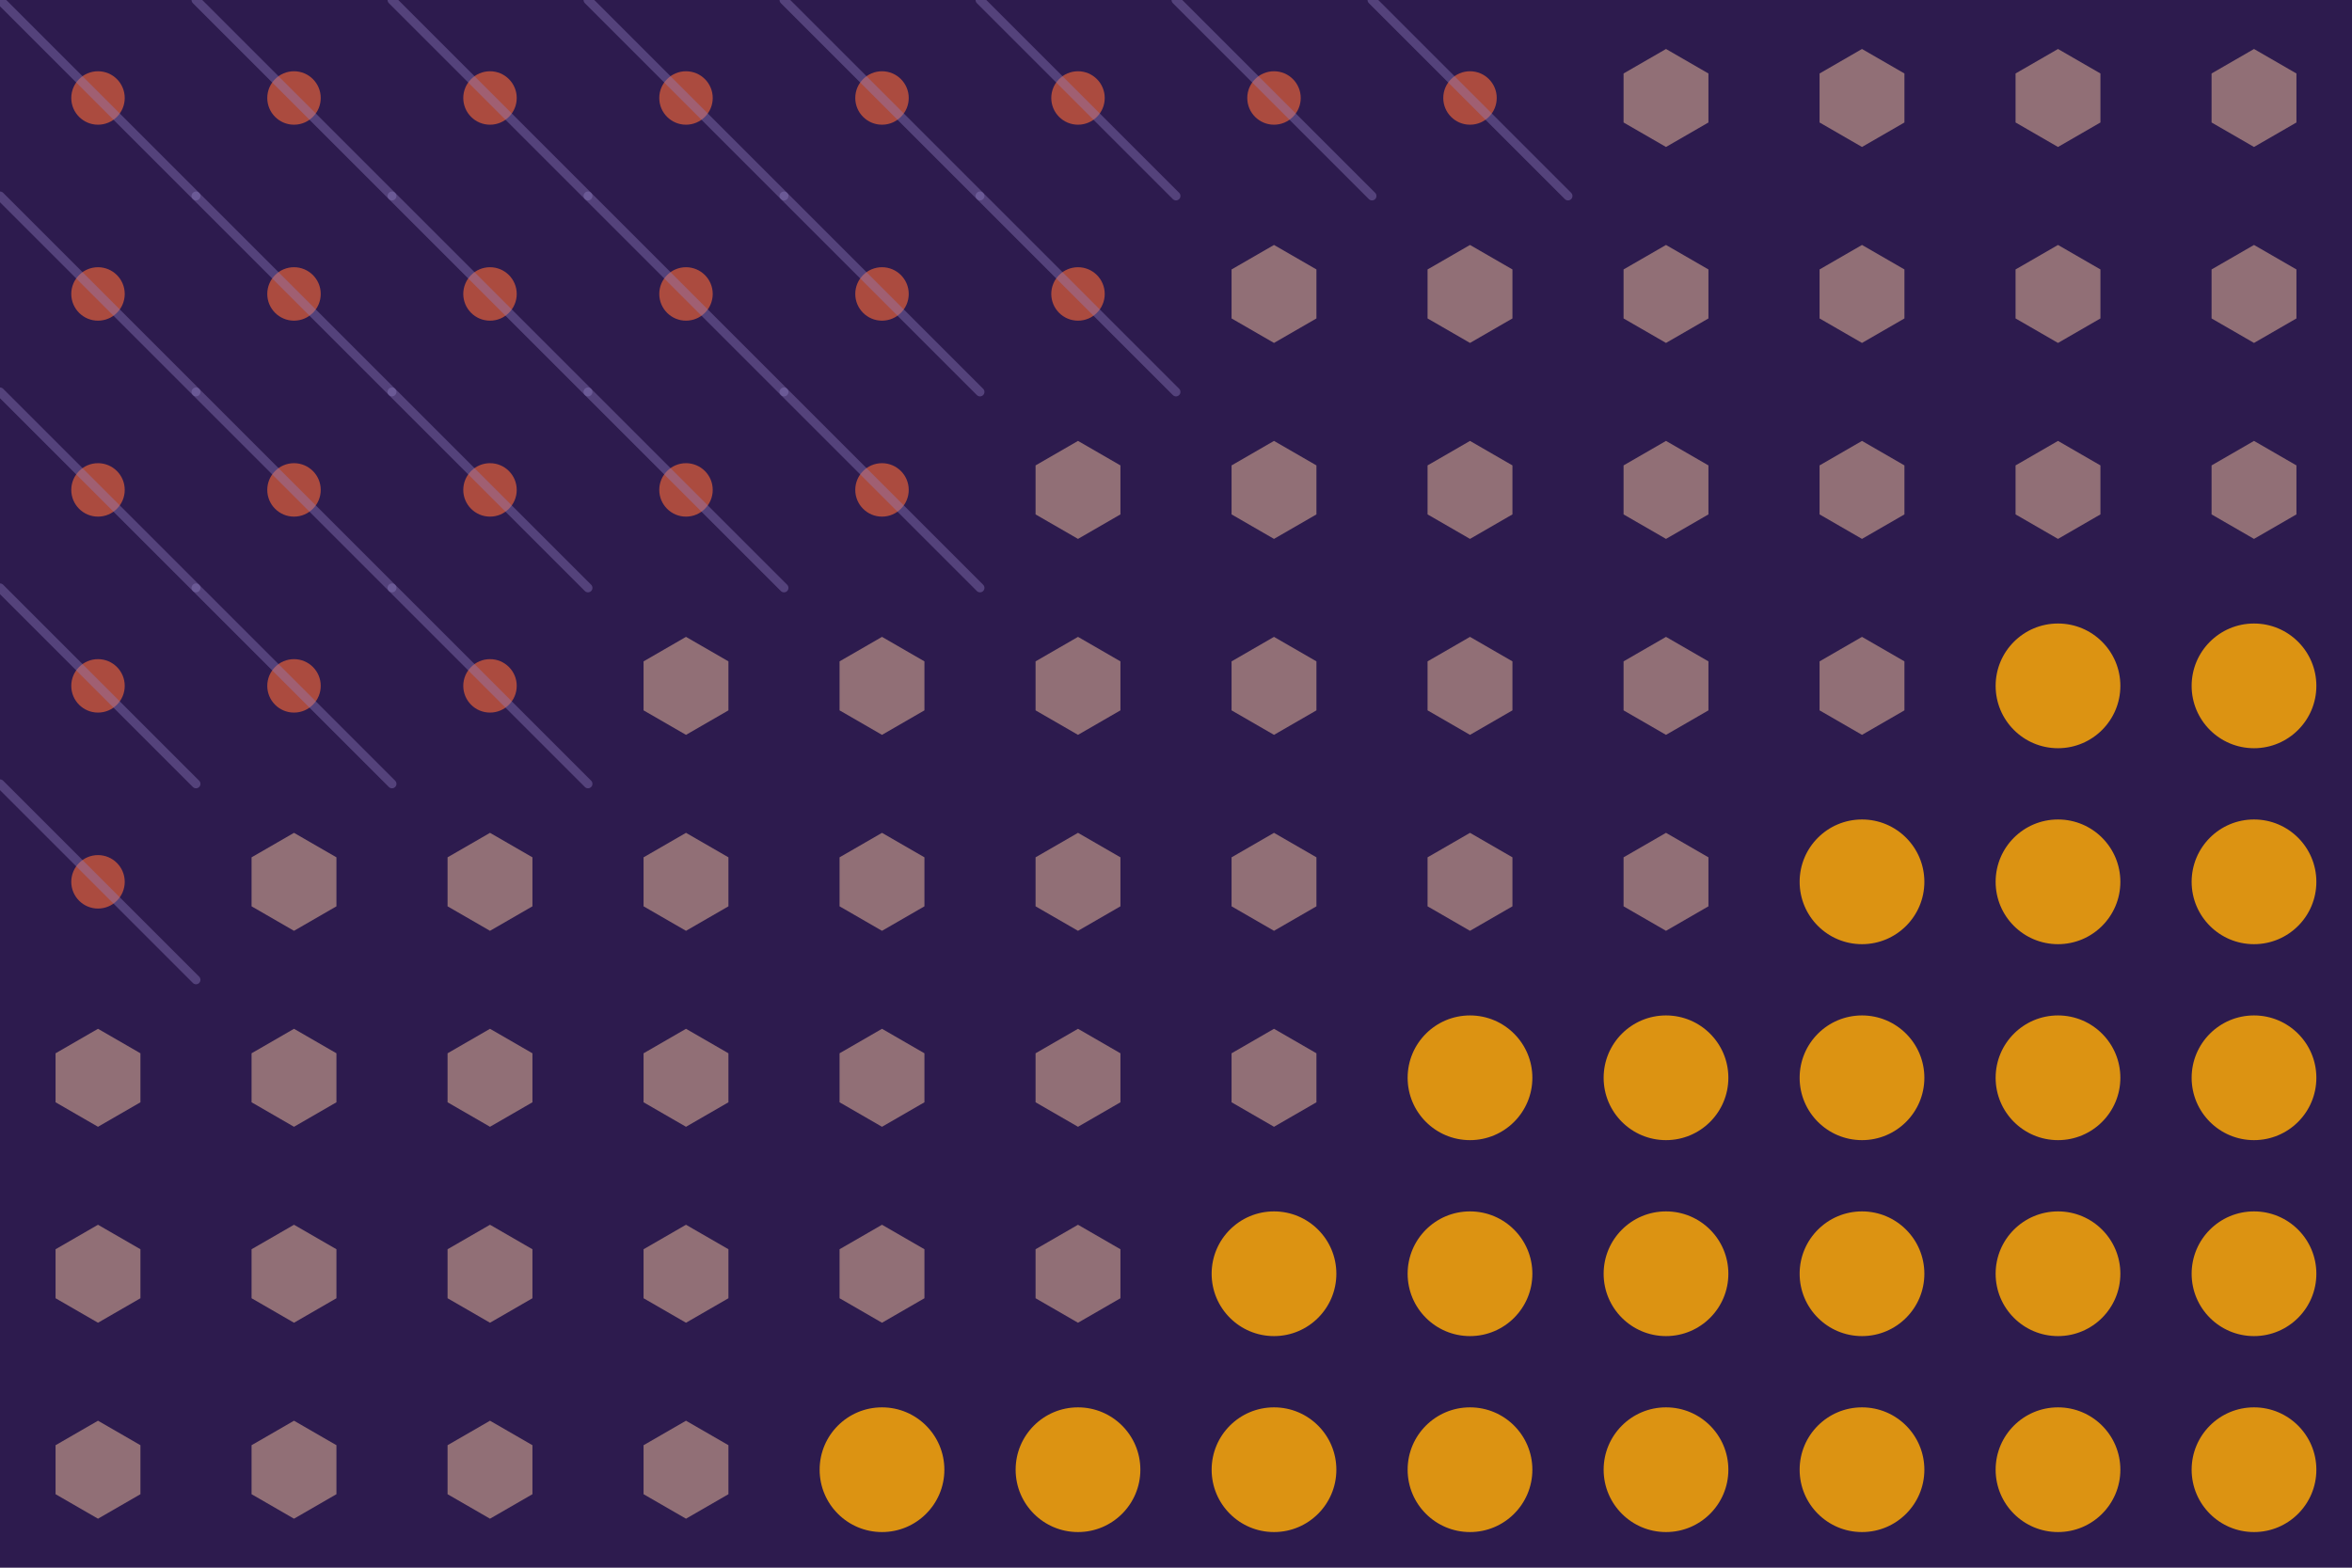
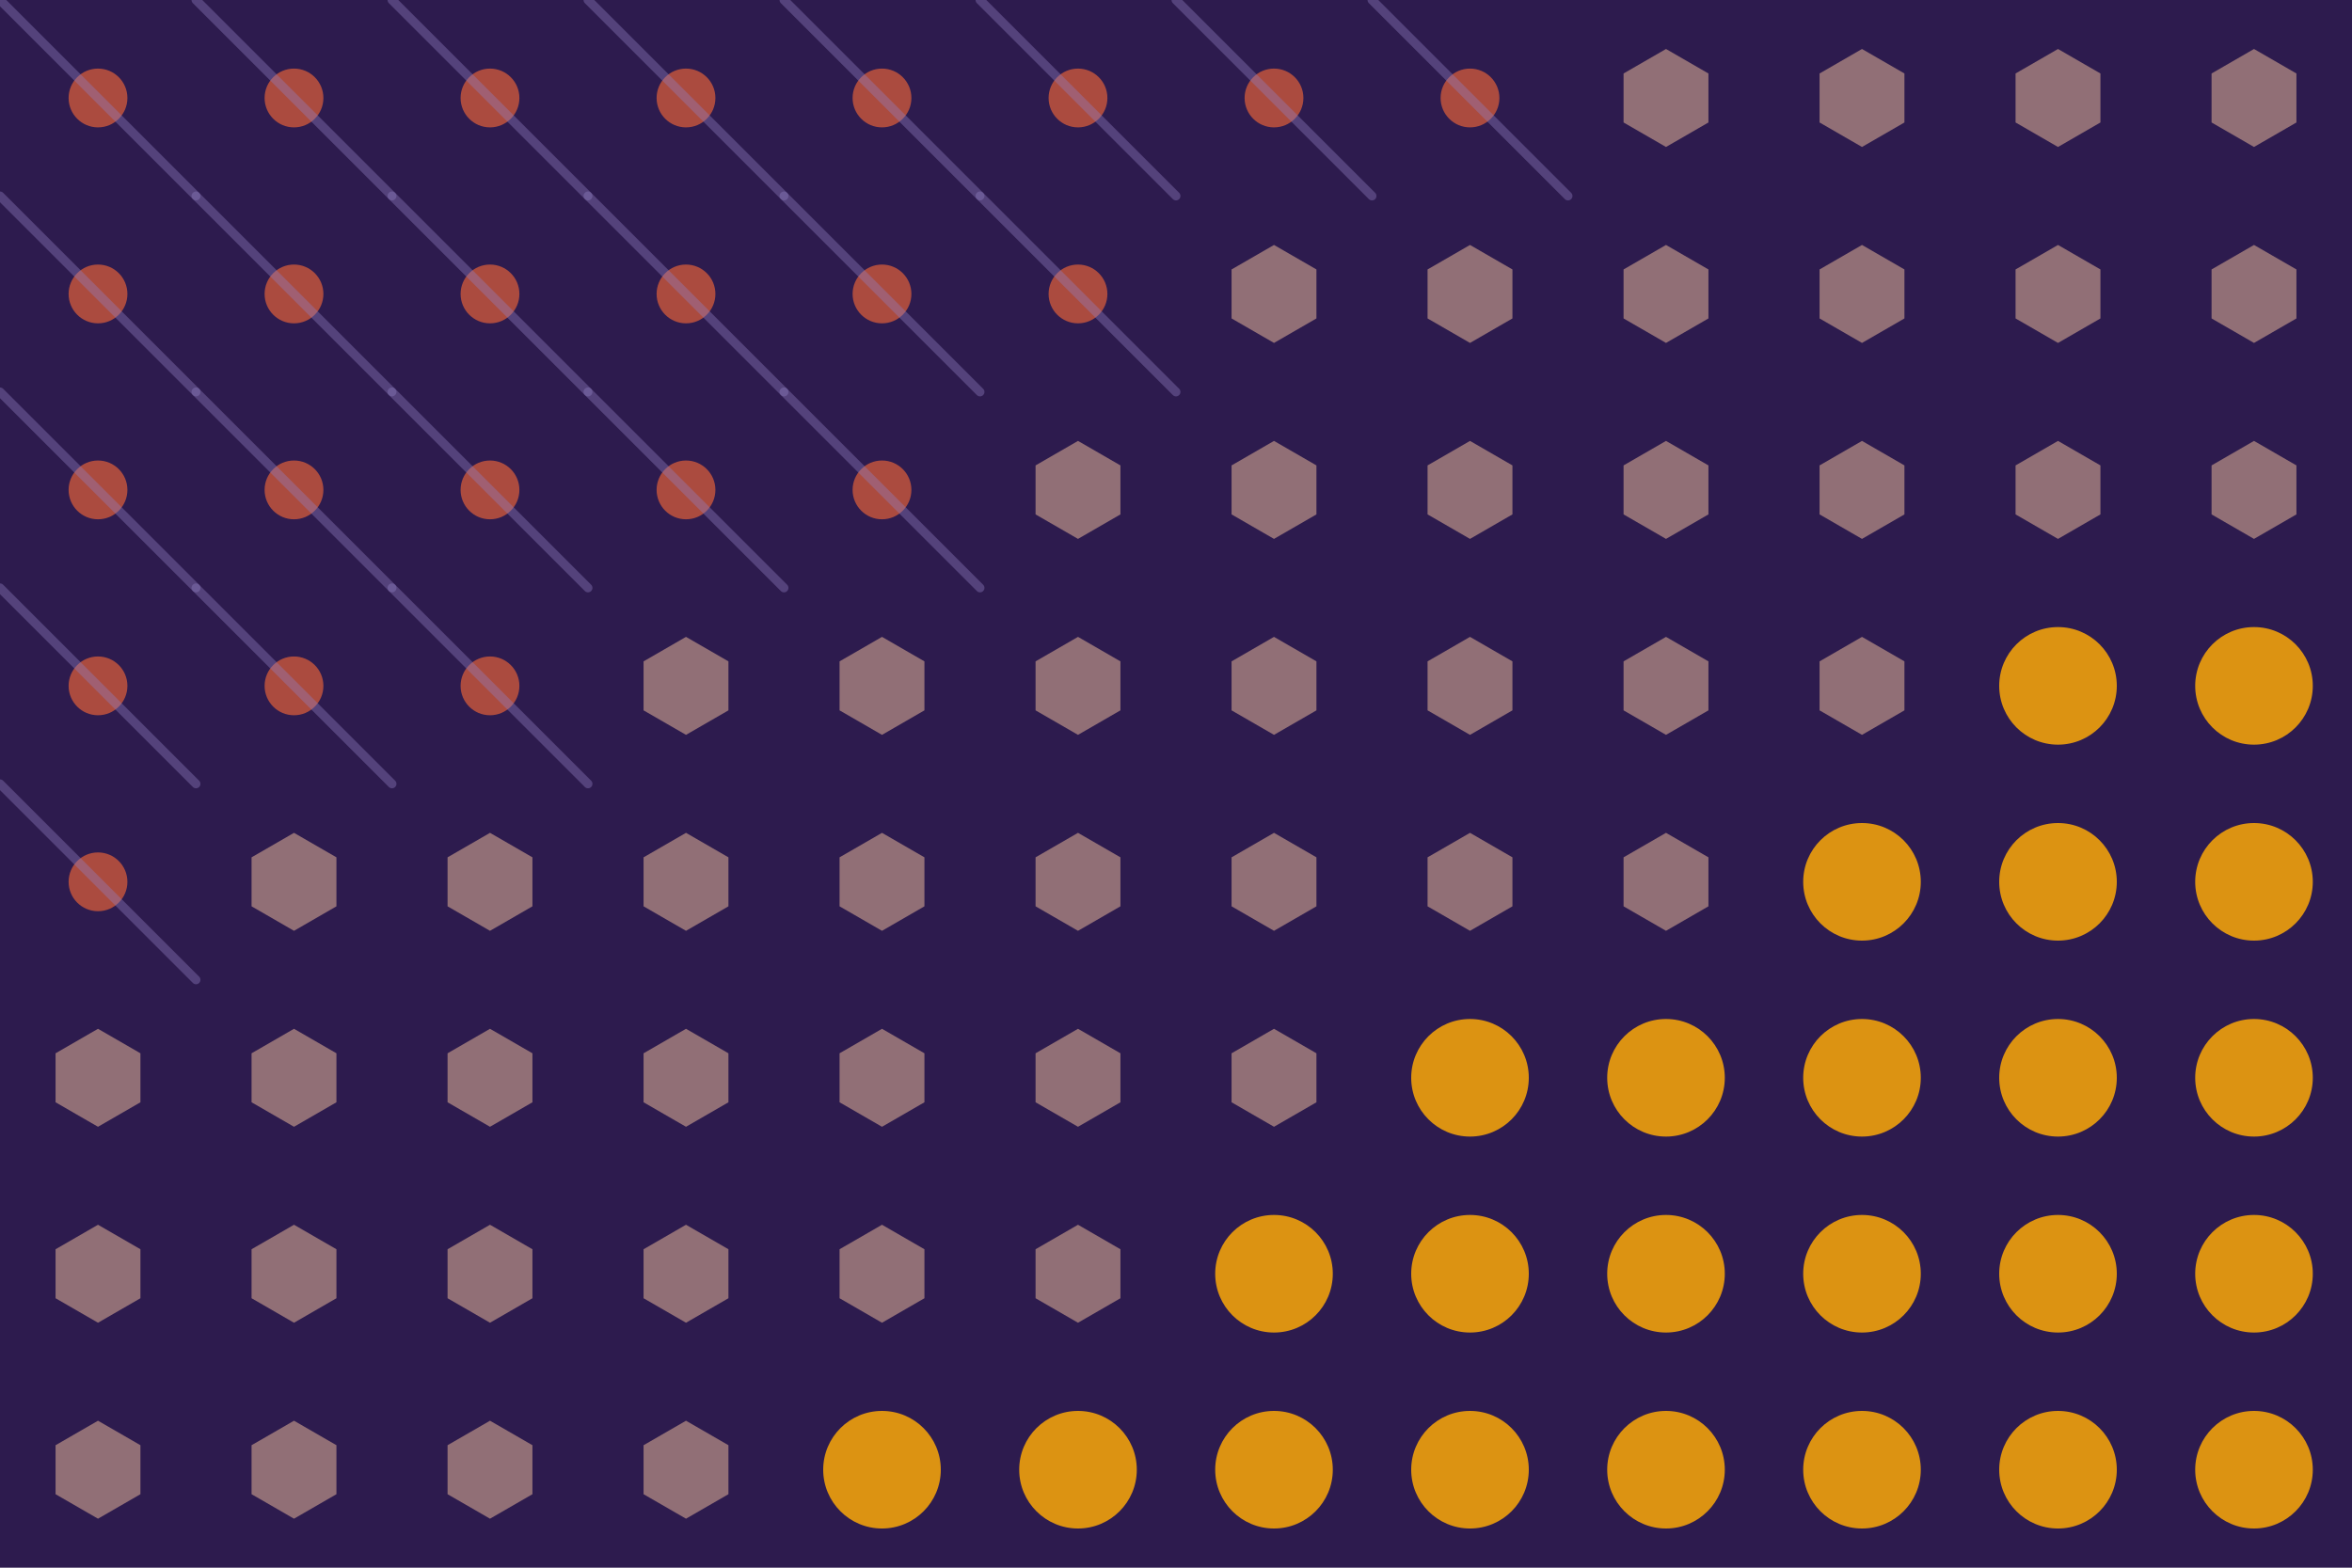
<svg xmlns="http://www.w3.org/2000/svg" width="264" height="176" viewBox="0 0 264 176">
  <rect width="100%" height="100%" fill="#2d1b4e" />
-   <circle cx="11.0" cy="11.0" r="3.0" fill="#ff6b35" opacity="0.6" />
+   <circle cx="11.0" cy="11.0" r="3.3" fill="#ff6b35" opacity="0.6" />
  <line x1="0.0" y1="0.0" x2="22.0" y2="22.0" stroke="#8e7dbe" stroke-width="1.0" stroke-linecap="round" opacity="0.4" />
-   <circle cx="33.0" cy="11.0" r="3.0" fill="#ff6b35" opacity="0.6" />
+   <circle cx="33.0" cy="11.0" r="3.3" fill="#ff6b35" opacity="0.6" />
  <line x1="22.0" y1="0.0" x2="44.0" y2="22.0" stroke="#8e7dbe" stroke-width="1.0" stroke-linecap="round" opacity="0.4" />
-   <circle cx="55.0" cy="11.0" r="3.0" fill="#ff6b35" opacity="0.6" />
+   <circle cx="55.0" cy="11.0" r="3.3" fill="#ff6b35" opacity="0.6" />
  <line x1="44.0" y1="0.0" x2="66.0" y2="22.0" stroke="#8e7dbe" stroke-width="1.0" stroke-linecap="round" opacity="0.4" />
-   <circle cx="77.0" cy="11.0" r="3.0" fill="#ff6b35" opacity="0.6" />
+   <circle cx="77.0" cy="11.0" r="3.3" fill="#ff6b35" opacity="0.6" />
  <line x1="66.0" y1="0.0" x2="88.0" y2="22.0" stroke="#8e7dbe" stroke-width="1.0" stroke-linecap="round" opacity="0.4" />
-   <circle cx="99.0" cy="11.0" r="3.0" fill="#ff6b35" opacity="0.6" />
+   <circle cx="99.0" cy="11.0" r="3.3" fill="#ff6b35" opacity="0.6" />
  <line x1="88.0" y1="0.0" x2="110.0" y2="22.0" stroke="#8e7dbe" stroke-width="1.0" stroke-linecap="round" opacity="0.4" />
-   <circle cx="121.0" cy="11.0" r="3.0" fill="#ff6b35" opacity="0.6" />
+   <circle cx="121.0" cy="11.0" r="3.3" fill="#ff6b35" opacity="0.6" />
  <line x1="110.0" y1="0.0" x2="132.0" y2="22.0" stroke="#8e7dbe" stroke-width="1.0" stroke-linecap="round" opacity="0.4" />
-   <circle cx="143.0" cy="11.0" r="3.0" fill="#ff6b35" opacity="0.6" />
+   <circle cx="143.0" cy="11.0" r="3.3" fill="#ff6b35" opacity="0.6" />
  <line x1="132.0" y1="0.0" x2="154.0" y2="22.0" stroke="#8e7dbe" stroke-width="1.0" stroke-linecap="round" opacity="0.4" />
-   <circle cx="165.0" cy="11.0" r="3.0" fill="#ff6b35" opacity="0.6" />
+   <circle cx="165.0" cy="11.0" r="3.3" fill="#ff6b35" opacity="0.6" />
  <line x1="154.0" y1="0.0" x2="176.0" y2="22.0" stroke="#8e7dbe" stroke-width="1.0" stroke-linecap="round" opacity="0.4" />
  <polygon points="191.763,13.75 187.0,16.5 182.237,13.75 182.237,8.25 187.0,5.5 191.763,8.25" fill="#f7c59f" fill-opacity="0.5" stroke-opacity="0.5" />
  <polygon points="213.763,13.75 209.0,16.5 204.237,13.75 204.237,8.25 209.0,5.5 213.763,8.25" fill="#f7c59f" fill-opacity="0.5" stroke-opacity="0.5" />
  <polygon points="235.763,13.75 231.0,16.5 226.237,13.75 226.237,8.25 231.0,5.5 235.763,8.25" fill="#f7c59f" fill-opacity="0.5" stroke-opacity="0.5" />
  <polygon points="257.763,13.75 253.0,16.5 248.237,13.75 248.237,8.25 253.0,5.5 257.763,8.25" fill="#f7c59f" fill-opacity="0.5" stroke-opacity="0.5" />
-   <circle cx="11.0" cy="33.0" r="3.0" fill="#ff6b35" opacity="0.6" />
+   <circle cx="11.0" cy="33.0" r="3.3" fill="#ff6b35" opacity="0.6" />
  <line x1="0.0" y1="22.0" x2="22.0" y2="44.0" stroke="#8e7dbe" stroke-width="1.0" stroke-linecap="round" opacity="0.4" />
-   <circle cx="33.0" cy="33.0" r="3.0" fill="#ff6b35" opacity="0.6" />
+   <circle cx="33.0" cy="33.0" r="3.3" fill="#ff6b35" opacity="0.6" />
  <line x1="22.0" y1="22.0" x2="44.0" y2="44.0" stroke="#8e7dbe" stroke-width="1.0" stroke-linecap="round" opacity="0.4" />
-   <circle cx="55.0" cy="33.0" r="3.0" fill="#ff6b35" opacity="0.6" />
+   <circle cx="55.0" cy="33.0" r="3.3" fill="#ff6b35" opacity="0.6" />
  <line x1="44.0" y1="22.0" x2="66.0" y2="44.0" stroke="#8e7dbe" stroke-width="1.0" stroke-linecap="round" opacity="0.4" />
-   <circle cx="77.0" cy="33.0" r="3.0" fill="#ff6b35" opacity="0.6" />
+   <circle cx="77.0" cy="33.0" r="3.3" fill="#ff6b35" opacity="0.6" />
  <line x1="66.0" y1="22.0" x2="88.0" y2="44.0" stroke="#8e7dbe" stroke-width="1.0" stroke-linecap="round" opacity="0.4" />
-   <circle cx="99.0" cy="33.0" r="3.0" fill="#ff6b35" opacity="0.6" />
+   <circle cx="99.0" cy="33.0" r="3.3" fill="#ff6b35" opacity="0.6" />
  <line x1="88.0" y1="22.0" x2="110.0" y2="44.0" stroke="#8e7dbe" stroke-width="1.0" stroke-linecap="round" opacity="0.4" />
-   <circle cx="121.0" cy="33.0" r="3.0" fill="#ff6b35" opacity="0.6" />
+   <circle cx="121.0" cy="33.0" r="3.3" fill="#ff6b35" opacity="0.6" />
  <line x1="110.0" y1="22.0" x2="132.0" y2="44.0" stroke="#8e7dbe" stroke-width="1.0" stroke-linecap="round" opacity="0.4" />
  <polygon points="147.763,35.75 143.0,38.5 138.237,35.75 138.237,30.25 143.0,27.5 147.763,30.25" fill="#f7c59f" fill-opacity="0.5" stroke-opacity="0.5" />
  <polygon points="169.763,35.75 165.0,38.5 160.237,35.75 160.237,30.25 165.0,27.5 169.763,30.25" fill="#f7c59f" fill-opacity="0.5" stroke-opacity="0.5" />
  <polygon points="191.763,35.75 187.0,38.5 182.237,35.75 182.237,30.25 187.0,27.5 191.763,30.25" fill="#f7c59f" fill-opacity="0.5" stroke-opacity="0.5" />
  <polygon points="213.763,35.75 209.0,38.5 204.237,35.75 204.237,30.25 209.0,27.5 213.763,30.25" fill="#f7c59f" fill-opacity="0.5" stroke-opacity="0.5" />
  <polygon points="235.763,35.75 231.0,38.5 226.237,35.75 226.237,30.25 231.0,27.5 235.763,30.25" fill="#f7c59f" fill-opacity="0.5" stroke-opacity="0.5" />
  <polygon points="257.763,35.75 253.0,38.5 248.237,35.75 248.237,30.25 253.0,27.5 257.763,30.25" fill="#f7c59f" fill-opacity="0.5" stroke-opacity="0.5" />
-   <circle cx="11.0" cy="55.0" r="3.0" fill="#ff6b35" opacity="0.6" />
+   <circle cx="11.0" cy="55.0" r="3.3" fill="#ff6b35" opacity="0.6" />
  <line x1="0.0" y1="44.0" x2="22.0" y2="66.0" stroke="#8e7dbe" stroke-width="1.0" stroke-linecap="round" opacity="0.4" />
-   <circle cx="33.0" cy="55.0" r="3.0" fill="#ff6b35" opacity="0.6" />
+   <circle cx="33.0" cy="55.0" r="3.3" fill="#ff6b35" opacity="0.6" />
  <line x1="22.0" y1="44.0" x2="44.0" y2="66.0" stroke="#8e7dbe" stroke-width="1.0" stroke-linecap="round" opacity="0.4" />
-   <circle cx="55.0" cy="55.0" r="3.0" fill="#ff6b35" opacity="0.6" />
+   <circle cx="55.0" cy="55.0" r="3.3" fill="#ff6b35" opacity="0.6" />
  <line x1="44.0" y1="44.0" x2="66.0" y2="66.0" stroke="#8e7dbe" stroke-width="1.0" stroke-linecap="round" opacity="0.4" />
-   <circle cx="77.0" cy="55.0" r="3.0" fill="#ff6b35" opacity="0.6" />
+   <circle cx="77.0" cy="55.0" r="3.3" fill="#ff6b35" opacity="0.6" />
  <line x1="66.0" y1="44.0" x2="88.0" y2="66.0" stroke="#8e7dbe" stroke-width="1.0" stroke-linecap="round" opacity="0.4" />
-   <circle cx="99.0" cy="55.0" r="3.0" fill="#ff6b35" opacity="0.6" />
+   <circle cx="99.0" cy="55.0" r="3.3" fill="#ff6b35" opacity="0.6" />
  <line x1="88.0" y1="44.0" x2="110.0" y2="66.0" stroke="#8e7dbe" stroke-width="1.0" stroke-linecap="round" opacity="0.4" />
  <polygon points="125.763,57.75 121.0,60.5 116.237,57.75 116.237,52.25 121.0,49.5 125.763,52.25" fill="#f7c59f" fill-opacity="0.5" stroke-opacity="0.5" />
  <polygon points="147.763,57.75 143.0,60.5 138.237,57.75 138.237,52.25 143.0,49.5 147.763,52.25" fill="#f7c59f" fill-opacity="0.5" stroke-opacity="0.5" />
  <polygon points="169.763,57.75 165.0,60.5 160.237,57.75 160.237,52.25 165.0,49.5 169.763,52.25" fill="#f7c59f" fill-opacity="0.5" stroke-opacity="0.5" />
  <polygon points="191.763,57.75 187.0,60.5 182.237,57.75 182.237,52.25 187.0,49.5 191.763,52.25" fill="#f7c59f" fill-opacity="0.5" stroke-opacity="0.5" />
  <polygon points="213.763,57.75 209.0,60.5 204.237,57.75 204.237,52.25 209.0,49.5 213.763,52.25" fill="#f7c59f" fill-opacity="0.5" stroke-opacity="0.5" />
  <polygon points="235.763,57.75 231.0,60.5 226.237,57.75 226.237,52.25 231.0,49.5 235.763,52.25" fill="#f7c59f" fill-opacity="0.5" stroke-opacity="0.5" />
  <polygon points="257.763,57.75 253.0,60.5 248.237,57.75 248.237,52.25 253.0,49.5 257.763,52.25" fill="#f7c59f" fill-opacity="0.5" stroke-opacity="0.5" />
-   <circle cx="11.0" cy="77.0" r="3.0" fill="#ff6b35" opacity="0.6" />
+   <circle cx="11.0" cy="77.0" r="3.3" fill="#ff6b35" opacity="0.6" />
  <line x1="0.0" y1="66.0" x2="22.0" y2="88.0" stroke="#8e7dbe" stroke-width="1.0" stroke-linecap="round" opacity="0.4" />
-   <circle cx="33.0" cy="77.0" r="3.0" fill="#ff6b35" opacity="0.6" />
+   <circle cx="33.0" cy="77.0" r="3.3" fill="#ff6b35" opacity="0.6" />
  <line x1="22.0" y1="66.0" x2="44.0" y2="88.0" stroke="#8e7dbe" stroke-width="1.0" stroke-linecap="round" opacity="0.4" />
-   <circle cx="55.0" cy="77.0" r="3.0" fill="#ff6b35" opacity="0.6" />
+   <circle cx="55.0" cy="77.0" r="3.3" fill="#ff6b35" opacity="0.6" />
  <line x1="44.0" y1="66.0" x2="66.0" y2="88.0" stroke="#8e7dbe" stroke-width="1.0" stroke-linecap="round" opacity="0.4" />
  <polygon points="81.763,79.75 77.0,82.5 72.237,79.75 72.237,74.25 77.0,71.5 81.763,74.25" fill="#f7c59f" fill-opacity="0.5" stroke-opacity="0.5" />
  <polygon points="103.763,79.75 99.0,82.5 94.237,79.75 94.237,74.25 99.0,71.5 103.763,74.25" fill="#f7c59f" fill-opacity="0.5" stroke-opacity="0.5" />
  <polygon points="125.763,79.75 121.0,82.5 116.237,79.75 116.237,74.25 121.0,71.5 125.763,74.25" fill="#f7c59f" fill-opacity="0.5" stroke-opacity="0.5" />
  <polygon points="147.763,79.75 143.0,82.5 138.237,79.75 138.237,74.25 143.0,71.5 147.763,74.25" fill="#f7c59f" fill-opacity="0.5" stroke-opacity="0.5" />
  <polygon points="169.763,79.75 165.0,82.5 160.237,79.75 160.237,74.25 165.0,71.5 169.763,74.25" fill="#f7c59f" fill-opacity="0.5" stroke-opacity="0.5" />
  <polygon points="191.763,79.75 187.0,82.5 182.237,79.75 182.237,74.25 187.0,71.5 191.763,74.25" fill="#f7c59f" fill-opacity="0.5" stroke-opacity="0.5" />
  <polygon points="213.763,79.75 209.0,82.5 204.237,79.75 204.237,74.25 209.0,71.5 213.763,74.25" fill="#f7c59f" fill-opacity="0.5" stroke-opacity="0.5" />
-   <circle cx="231.0" cy="77.0" r="7.0" fill="#efa00b" opacity="0.9" />
-   <circle cx="253.0" cy="77.0" r="7.0" fill="#efa00b" opacity="0.9" />
-   <circle cx="11.0" cy="99.0" r="3.0" fill="#ff6b35" opacity="0.6" />
+   <circle cx="231.0" cy="77.0" r="6.6" fill="#efa00b" opacity="0.9" />
+   <circle cx="253.0" cy="77.0" r="6.6" fill="#efa00b" opacity="0.9" />
+   <circle cx="11.0" cy="99.0" r="3.3" fill="#ff6b35" opacity="0.6" />
  <line x1="0.0" y1="88.0" x2="22.0" y2="110.0" stroke="#8e7dbe" stroke-width="1.0" stroke-linecap="round" opacity="0.4" />
  <polygon points="37.763,101.75 33.0,104.5 28.237,101.75 28.237,96.25 33.0,93.5 37.763,96.25" fill="#f7c59f" fill-opacity="0.5" stroke-opacity="0.5" />
  <polygon points="59.763,101.75 55.0,104.5 50.237,101.75 50.237,96.25 55.0,93.5 59.763,96.25" fill="#f7c59f" fill-opacity="0.5" stroke-opacity="0.5" />
  <polygon points="81.763,101.75 77.0,104.5 72.237,101.75 72.237,96.25 77.0,93.5 81.763,96.25" fill="#f7c59f" fill-opacity="0.5" stroke-opacity="0.5" />
  <polygon points="103.763,101.75 99.0,104.5 94.237,101.75 94.237,96.25 99.0,93.5 103.763,96.25" fill="#f7c59f" fill-opacity="0.5" stroke-opacity="0.5" />
  <polygon points="125.763,101.75 121.0,104.5 116.237,101.75 116.237,96.25 121.0,93.5 125.763,96.25" fill="#f7c59f" fill-opacity="0.5" stroke-opacity="0.5" />
  <polygon points="147.763,101.75 143.0,104.5 138.237,101.75 138.237,96.25 143.0,93.5 147.763,96.25" fill="#f7c59f" fill-opacity="0.5" stroke-opacity="0.5" />
  <polygon points="169.763,101.75 165.0,104.5 160.237,101.75 160.237,96.25 165.0,93.5 169.763,96.25" fill="#f7c59f" fill-opacity="0.5" stroke-opacity="0.5" />
  <polygon points="191.763,101.75 187.0,104.5 182.237,101.75 182.237,96.25 187.0,93.5 191.763,96.25" fill="#f7c59f" fill-opacity="0.5" stroke-opacity="0.5" />
-   <circle cx="209.0" cy="99.0" r="7.0" fill="#efa00b" opacity="0.9" />
-   <circle cx="231.0" cy="99.0" r="7.0" fill="#efa00b" opacity="0.9" />
-   <circle cx="253.0" cy="99.0" r="7.0" fill="#efa00b" opacity="0.9" />
+   <circle cx="209.0" cy="99.0" r="6.6" fill="#efa00b" opacity="0.9" />
+   <circle cx="231.0" cy="99.0" r="6.6" fill="#efa00b" opacity="0.9" />
+   <circle cx="253.0" cy="99.0" r="6.6" fill="#efa00b" opacity="0.9" />
  <polygon points="15.763,123.75 11.0,126.5 6.237,123.75 6.237,118.25 11,115.5 15.763,118.25" fill="#f7c59f" fill-opacity="0.5" stroke-opacity="0.5" />
  <polygon points="37.763,123.75 33.0,126.5 28.237,123.75 28.237,118.25 33.0,115.5 37.763,118.25" fill="#f7c59f" fill-opacity="0.5" stroke-opacity="0.5" />
  <polygon points="59.763,123.75 55.0,126.5 50.237,123.75 50.237,118.25 55.0,115.5 59.763,118.25" fill="#f7c59f" fill-opacity="0.5" stroke-opacity="0.5" />
  <polygon points="81.763,123.75 77.0,126.5 72.237,123.75 72.237,118.25 77.0,115.5 81.763,118.25" fill="#f7c59f" fill-opacity="0.5" stroke-opacity="0.5" />
  <polygon points="103.763,123.75 99.0,126.5 94.237,123.75 94.237,118.25 99.0,115.5 103.763,118.25" fill="#f7c59f" fill-opacity="0.5" stroke-opacity="0.5" />
  <polygon points="125.763,123.75 121.0,126.5 116.237,123.75 116.237,118.25 121.0,115.5 125.763,118.25" fill="#f7c59f" fill-opacity="0.5" stroke-opacity="0.5" />
  <polygon points="147.763,123.75 143.0,126.5 138.237,123.75 138.237,118.25 143.0,115.5 147.763,118.25" fill="#f7c59f" fill-opacity="0.5" stroke-opacity="0.5" />
-   <circle cx="165.0" cy="121.0" r="7.0" fill="#efa00b" opacity="0.9" />
-   <circle cx="187.0" cy="121.0" r="7.0" fill="#efa00b" opacity="0.9" />
-   <circle cx="209.0" cy="121.0" r="7.0" fill="#efa00b" opacity="0.9" />
-   <circle cx="231.0" cy="121.0" r="7.0" fill="#efa00b" opacity="0.9" />
-   <circle cx="253.0" cy="121.0" r="7.0" fill="#efa00b" opacity="0.9" />
+   <circle cx="165.0" cy="121.0" r="6.6" fill="#efa00b" opacity="0.9" />
+   <circle cx="187.0" cy="121.0" r="6.6" fill="#efa00b" opacity="0.9" />
+   <circle cx="209.0" cy="121.0" r="6.6" fill="#efa00b" opacity="0.9" />
+   <circle cx="231.0" cy="121.0" r="6.6" fill="#efa00b" opacity="0.9" />
+   <circle cx="253.0" cy="121.0" r="6.6" fill="#efa00b" opacity="0.9" />
  <polygon points="15.763,145.75 11.0,148.5 6.237,145.75 6.237,140.25 11,137.5 15.763,140.25" fill="#f7c59f" fill-opacity="0.5" stroke-opacity="0.5" />
  <polygon points="37.763,145.75 33.0,148.5 28.237,145.75 28.237,140.25 33.0,137.5 37.763,140.25" fill="#f7c59f" fill-opacity="0.5" stroke-opacity="0.5" />
  <polygon points="59.763,145.75 55.0,148.5 50.237,145.75 50.237,140.25 55.0,137.5 59.763,140.25" fill="#f7c59f" fill-opacity="0.5" stroke-opacity="0.5" />
  <polygon points="81.763,145.75 77.0,148.5 72.237,145.75 72.237,140.25 77.0,137.5 81.763,140.25" fill="#f7c59f" fill-opacity="0.5" stroke-opacity="0.5" />
  <polygon points="103.763,145.75 99.0,148.5 94.237,145.75 94.237,140.25 99.0,137.5 103.763,140.25" fill="#f7c59f" fill-opacity="0.5" stroke-opacity="0.5" />
  <polygon points="125.763,145.75 121.0,148.5 116.237,145.75 116.237,140.25 121.0,137.5 125.763,140.25" fill="#f7c59f" fill-opacity="0.5" stroke-opacity="0.5" />
-   <circle cx="143.0" cy="143.0" r="7.0" fill="#efa00b" opacity="0.9" />
-   <circle cx="165.0" cy="143.0" r="7.0" fill="#efa00b" opacity="0.9" />
-   <circle cx="187.0" cy="143.0" r="7.0" fill="#efa00b" opacity="0.9" />
-   <circle cx="209.0" cy="143.0" r="7.0" fill="#efa00b" opacity="0.9" />
-   <circle cx="231.0" cy="143.0" r="7.0" fill="#efa00b" opacity="0.9" />
-   <circle cx="253.0" cy="143.0" r="7.0" fill="#efa00b" opacity="0.9" />
+   <circle cx="143.0" cy="143.0" r="6.6" fill="#efa00b" opacity="0.9" />
+   <circle cx="165.0" cy="143.0" r="6.6" fill="#efa00b" opacity="0.9" />
+   <circle cx="187.0" cy="143.0" r="6.6" fill="#efa00b" opacity="0.9" />
+   <circle cx="209.0" cy="143.0" r="6.6" fill="#efa00b" opacity="0.9" />
+   <circle cx="231.0" cy="143.0" r="6.6" fill="#efa00b" opacity="0.9" />
+   <circle cx="253.0" cy="143.0" r="6.6" fill="#efa00b" opacity="0.9" />
  <polygon points="15.763,167.75 11.0,170.5 6.237,167.75 6.237,162.25 11,159.5 15.763,162.25" fill="#f7c59f" fill-opacity="0.5" stroke-opacity="0.5" />
  <polygon points="37.763,167.75 33.0,170.5 28.237,167.75 28.237,162.25 33.0,159.5 37.763,162.25" fill="#f7c59f" fill-opacity="0.5" stroke-opacity="0.5" />
  <polygon points="59.763,167.75 55.0,170.5 50.237,167.75 50.237,162.25 55.0,159.5 59.763,162.25" fill="#f7c59f" fill-opacity="0.5" stroke-opacity="0.5" />
  <polygon points="81.763,167.75 77.0,170.5 72.237,167.75 72.237,162.25 77.0,159.5 81.763,162.25" fill="#f7c59f" fill-opacity="0.5" stroke-opacity="0.5" />
-   <circle cx="99.0" cy="165.0" r="7.0" fill="#efa00b" opacity="0.9" />
-   <circle cx="121.0" cy="165.0" r="7.0" fill="#efa00b" opacity="0.9" />
-   <circle cx="143.0" cy="165.0" r="7.0" fill="#efa00b" opacity="0.9" />
-   <circle cx="165.0" cy="165.0" r="7.0" fill="#efa00b" opacity="0.9" />
-   <circle cx="187.0" cy="165.0" r="7.0" fill="#efa00b" opacity="0.9" />
-   <circle cx="209.0" cy="165.0" r="7.0" fill="#efa00b" opacity="0.9" />
-   <circle cx="231.0" cy="165.0" r="7.0" fill="#efa00b" opacity="0.9" />
-   <circle cx="253.0" cy="165.0" r="7.0" fill="#efa00b" opacity="0.9" />
+   <circle cx="99.0" cy="165.0" r="6.6" fill="#efa00b" opacity="0.9" />
+   <circle cx="121.0" cy="165.0" r="6.6" fill="#efa00b" opacity="0.9" />
+   <circle cx="143.0" cy="165.0" r="6.6" fill="#efa00b" opacity="0.9" />
+   <circle cx="165.0" cy="165.0" r="6.6" fill="#efa00b" opacity="0.9" />
+   <circle cx="187.0" cy="165.0" r="6.6" fill="#efa00b" opacity="0.9" />
+   <circle cx="209.0" cy="165.0" r="6.6" fill="#efa00b" opacity="0.9" />
+   <circle cx="231.0" cy="165.0" r="6.6" fill="#efa00b" opacity="0.9" />
+   <circle cx="253.0" cy="165.0" r="6.6" fill="#efa00b" opacity="0.9" />
</svg>
